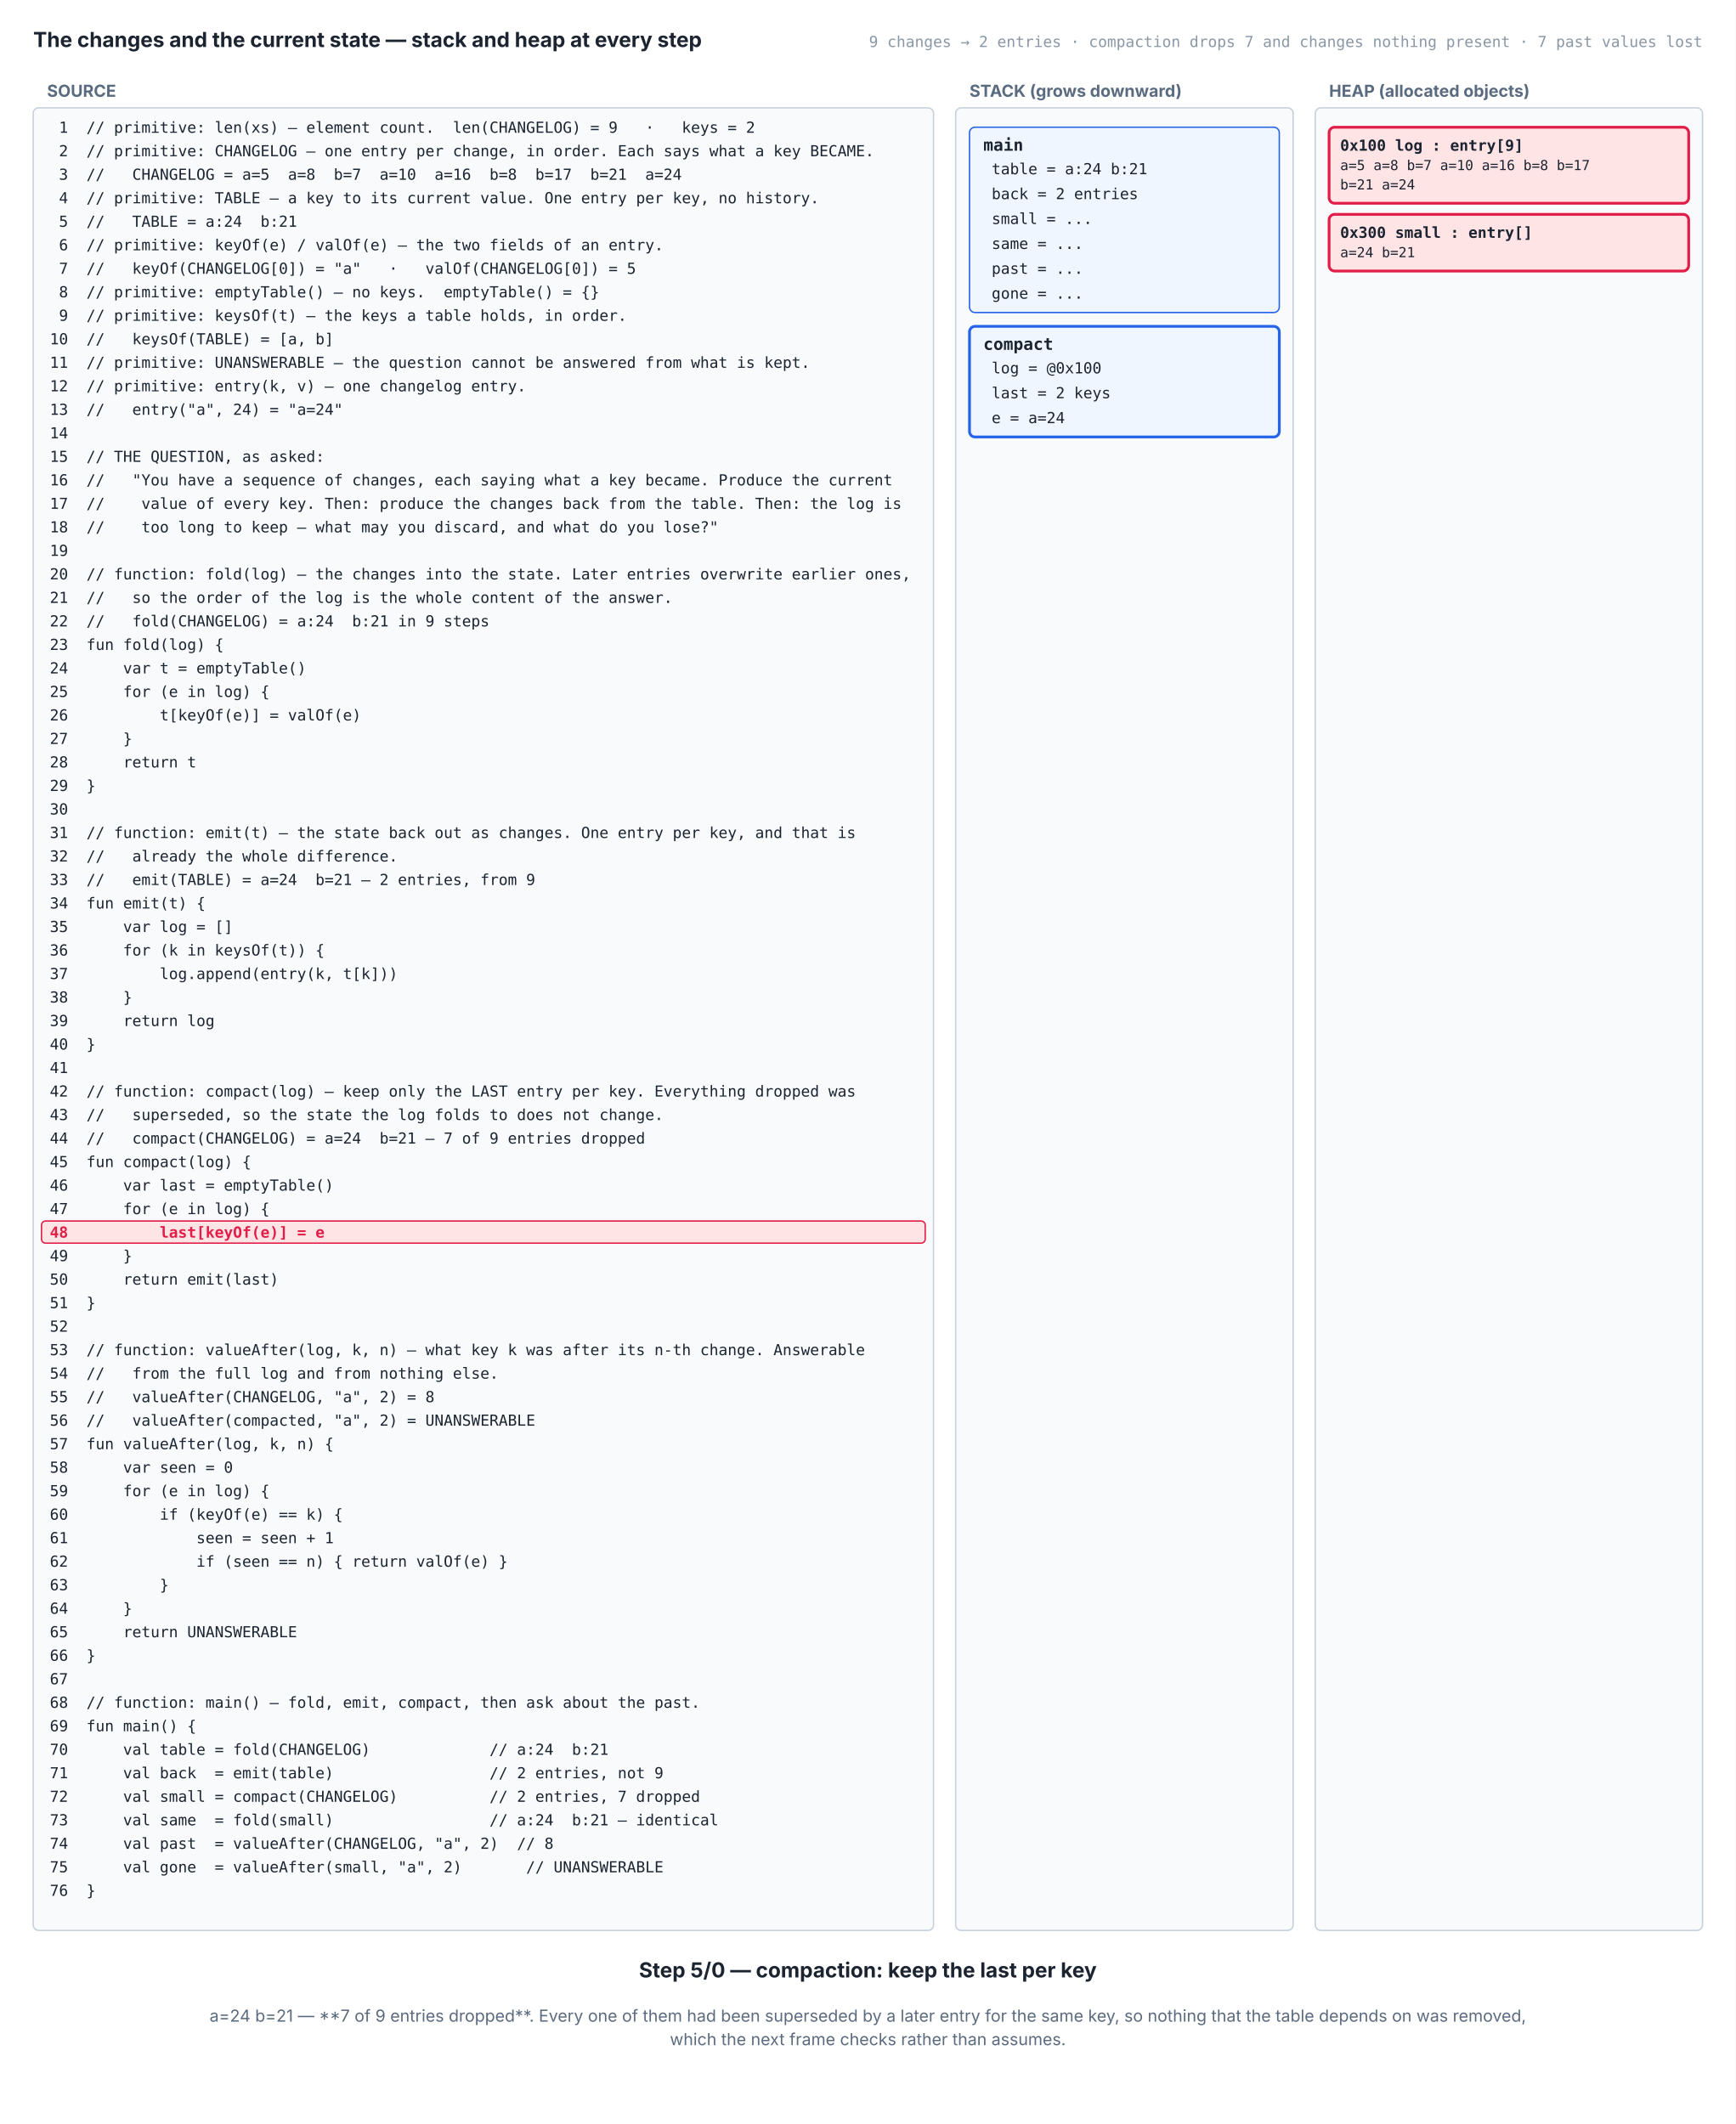
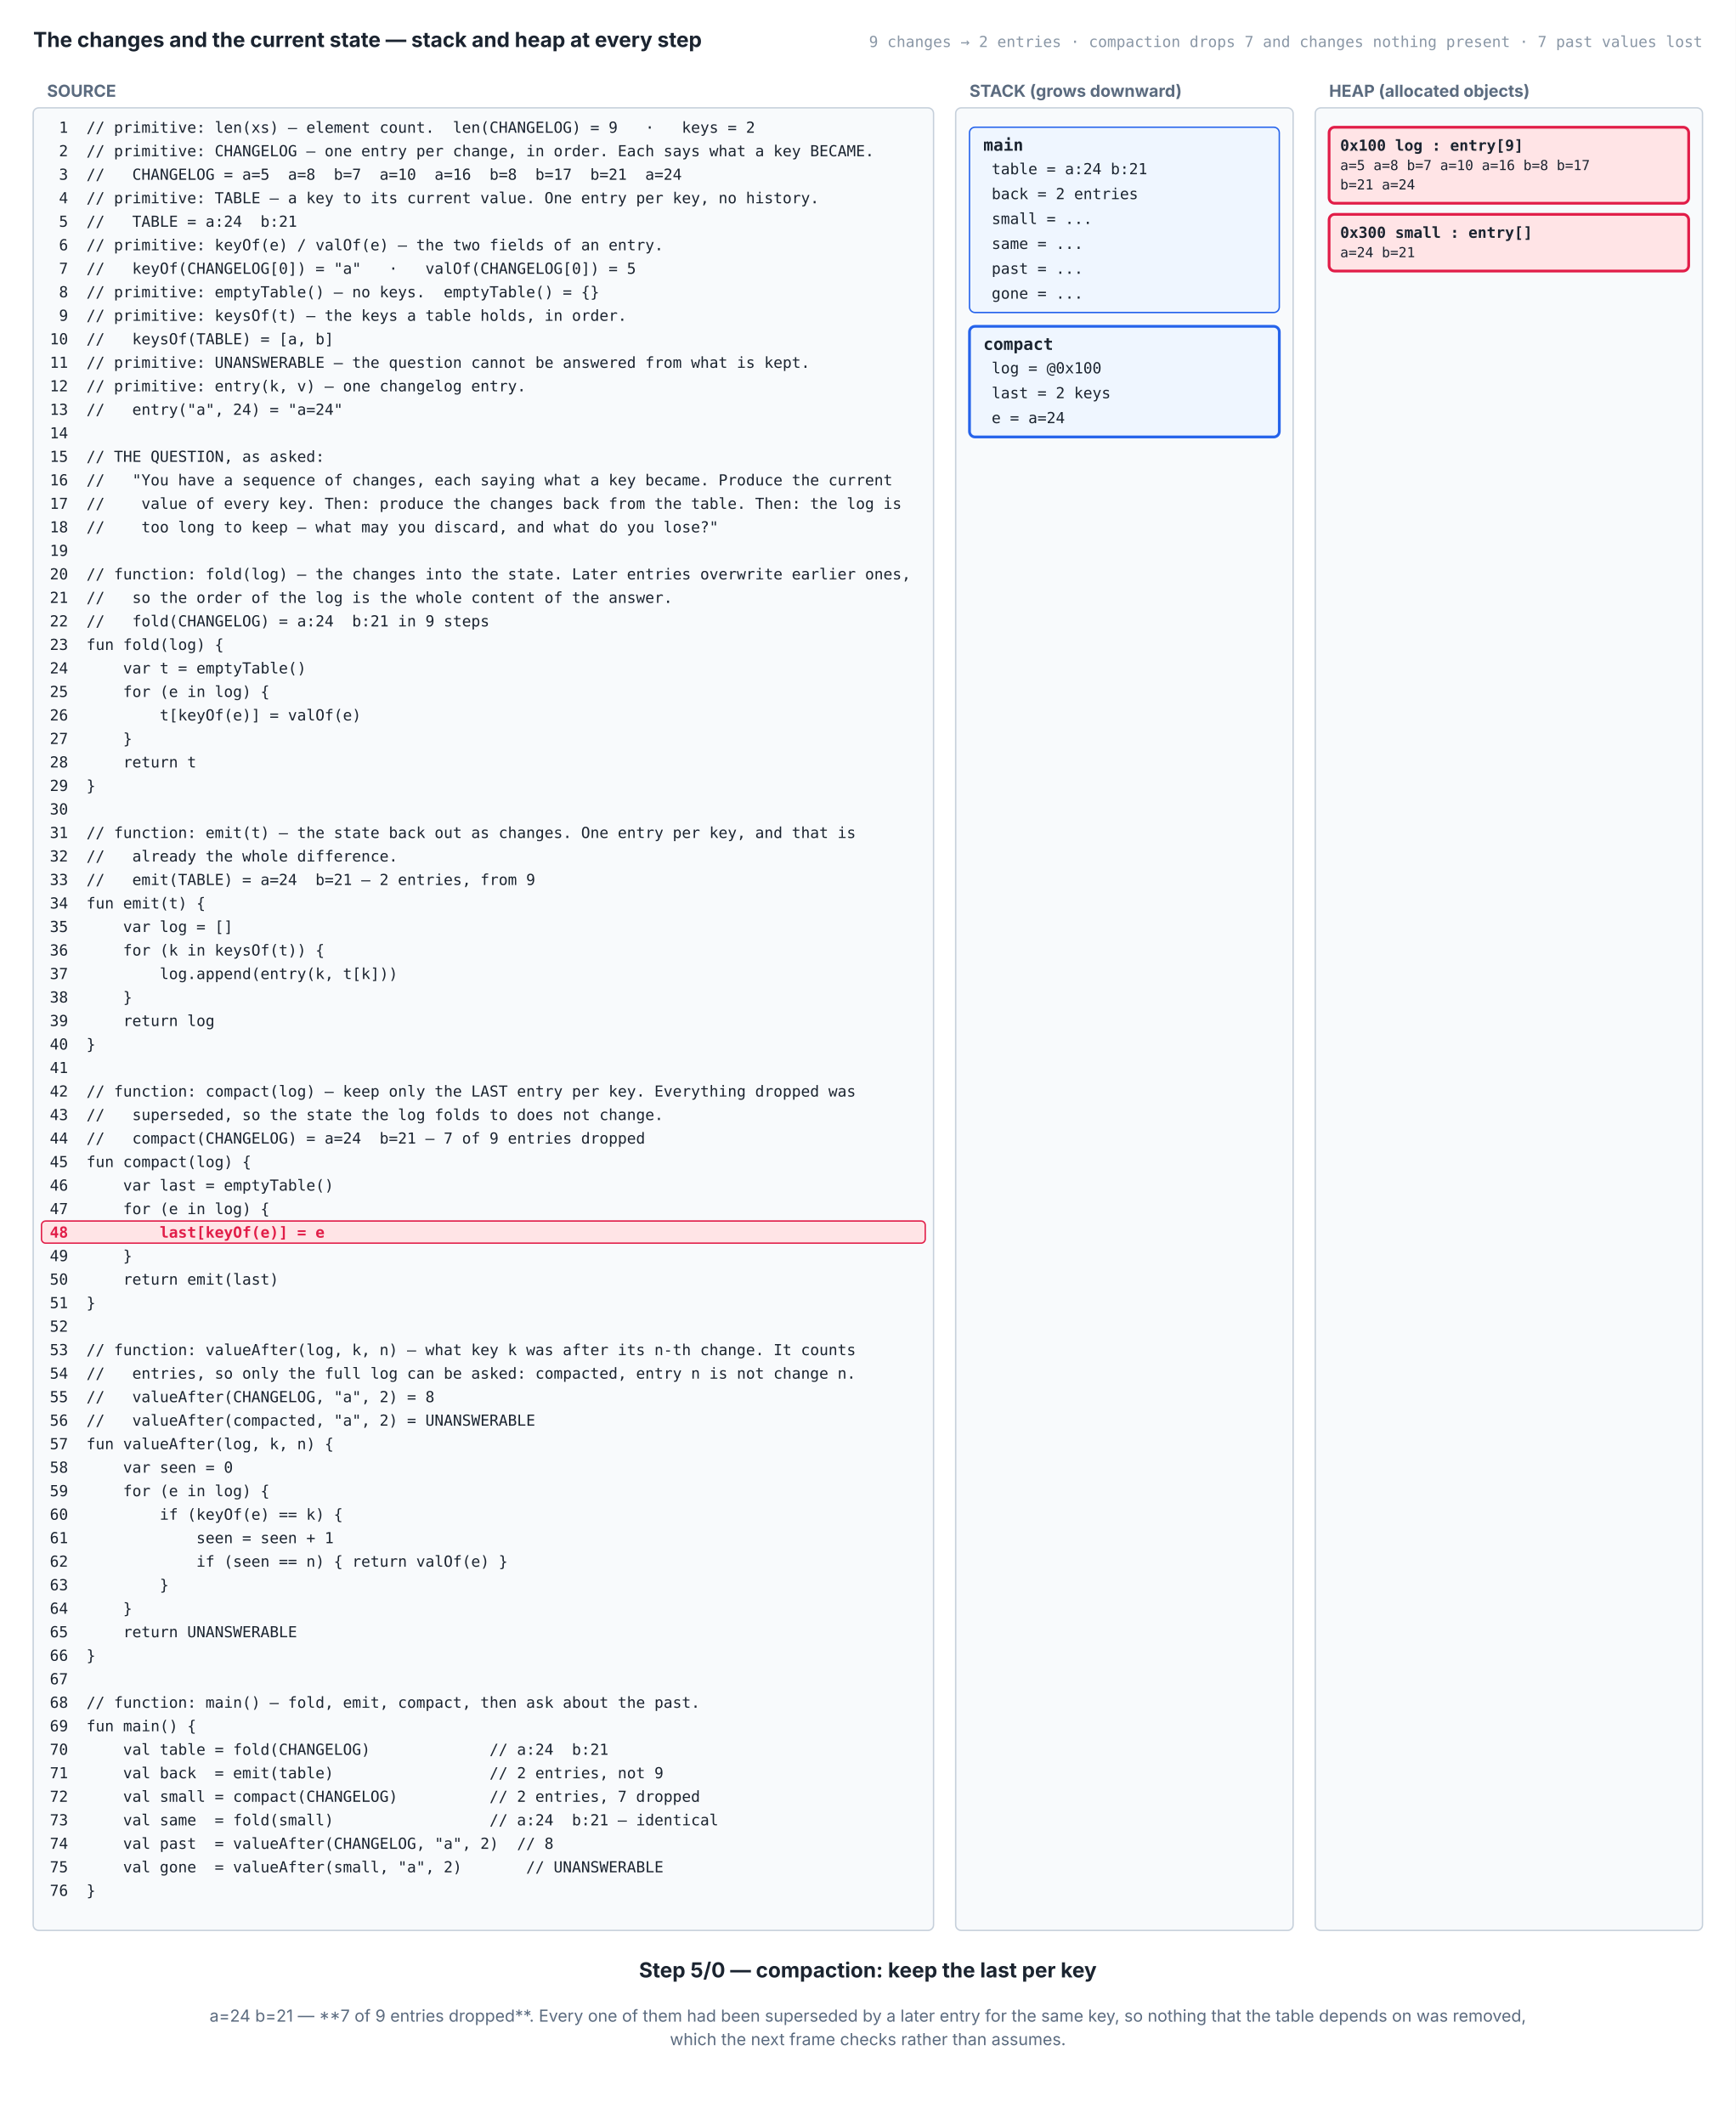
<svg xmlns="http://www.w3.org/2000/svg" viewBox="0 0 1255 1536" width="1255" height="1536" role="img" aria-label="compaction: keep the last per key">
  <rect width="1255" height="1536" fill="#ffffff" />
  <text x="24" y="34" font-family="system-ui,-apple-system,Segoe UI,sans-serif" font-size="15" font-weight="700" fill="#1b2430" text-anchor="start">The changes and the current state — stack and heap at every step</text>
  <text x="1231" y="34" font-family="ui-monospace,SFMono-Regular,Menlo,Consolas,monospace" font-size="11" font-weight="400" fill="#8a97a6" text-anchor="end">9 changes → 2 entries · compaction drops 7 and changes nothing present · 7 past values lost</text>
  <rect x="24" y="78" width="651" height="1318" rx="4" fill="#f8fafc" stroke="#c6d0db" stroke-width="1" />
  <text x="34" y="70" font-family="system-ui,-apple-system,Segoe UI,sans-serif" font-size="12" font-weight="700" fill="#5b6b7f" text-anchor="start">SOURCE</text>
  <text x="36" y="96" font-family="ui-monospace,SFMono-Regular,Menlo,Consolas,monospace" font-size="11" font-weight="400" fill="#1b2430" text-anchor="start" xml:space="preserve"> 1  // primitive: len(xs) — element count.  len(CHANGELOG) = 9   ·   keys = 2</text>
  <text x="36" y="113" font-family="ui-monospace,SFMono-Regular,Menlo,Consolas,monospace" font-size="11" font-weight="400" fill="#1b2430" text-anchor="start" xml:space="preserve"> 2  // primitive: CHANGELOG — one entry per change, in order. Each says what a key BECAME.</text>
  <text x="36" y="130" font-family="ui-monospace,SFMono-Regular,Menlo,Consolas,monospace" font-size="11" font-weight="400" fill="#1b2430" text-anchor="start" xml:space="preserve"> 3  //   CHANGELOG = a=5  a=8  b=7  a=10  a=16  b=8  b=17  b=21  a=24</text>
  <text x="36" y="147" font-family="ui-monospace,SFMono-Regular,Menlo,Consolas,monospace" font-size="11" font-weight="400" fill="#1b2430" text-anchor="start" xml:space="preserve"> 4  // primitive: TABLE — a key to its current value. One entry per key, no history.</text>
  <text x="36" y="164" font-family="ui-monospace,SFMono-Regular,Menlo,Consolas,monospace" font-size="11" font-weight="400" fill="#1b2430" text-anchor="start" xml:space="preserve"> 5  //   TABLE = a:24  b:21</text>
  <text x="36" y="181" font-family="ui-monospace,SFMono-Regular,Menlo,Consolas,monospace" font-size="11" font-weight="400" fill="#1b2430" text-anchor="start" xml:space="preserve"> 6  // primitive: keyOf(e) / valOf(e) — the two fields of an entry.</text>
  <text x="36" y="198" font-family="ui-monospace,SFMono-Regular,Menlo,Consolas,monospace" font-size="11" font-weight="400" fill="#1b2430" text-anchor="start" xml:space="preserve"> 7  //   keyOf(CHANGELOG[0]) = "a"   ·   valOf(CHANGELOG[0]) = 5</text>
  <text x="36" y="215" font-family="ui-monospace,SFMono-Regular,Menlo,Consolas,monospace" font-size="11" font-weight="400" fill="#1b2430" text-anchor="start" xml:space="preserve"> 8  // primitive: emptyTable() — no keys.  emptyTable() = {}</text>
  <text x="36" y="232" font-family="ui-monospace,SFMono-Regular,Menlo,Consolas,monospace" font-size="11" font-weight="400" fill="#1b2430" text-anchor="start" xml:space="preserve"> 9  // primitive: keysOf(t) — the keys a table holds, in order.</text>
  <text x="36" y="249" font-family="ui-monospace,SFMono-Regular,Menlo,Consolas,monospace" font-size="11" font-weight="400" fill="#1b2430" text-anchor="start" xml:space="preserve">10  //   keysOf(TABLE) = [a, b]</text>
  <text x="36" y="266" font-family="ui-monospace,SFMono-Regular,Menlo,Consolas,monospace" font-size="11" font-weight="400" fill="#1b2430" text-anchor="start" xml:space="preserve">11  // primitive: UNANSWERABLE — the question cannot be answered from what is kept.</text>
  <text x="36" y="283" font-family="ui-monospace,SFMono-Regular,Menlo,Consolas,monospace" font-size="11" font-weight="400" fill="#1b2430" text-anchor="start" xml:space="preserve">12  // primitive: entry(k, v) — one changelog entry.</text>
  <text x="36" y="300" font-family="ui-monospace,SFMono-Regular,Menlo,Consolas,monospace" font-size="11" font-weight="400" fill="#1b2430" text-anchor="start" xml:space="preserve">13  //   entry("a", 24) = "a=24"</text>
  <text x="36" y="317" font-family="ui-monospace,SFMono-Regular,Menlo,Consolas,monospace" font-size="11" font-weight="400" fill="#1b2430" text-anchor="start" xml:space="preserve">14  </text>
  <text x="36" y="334" font-family="ui-monospace,SFMono-Regular,Menlo,Consolas,monospace" font-size="11" font-weight="400" fill="#1b2430" text-anchor="start" xml:space="preserve">15  // THE QUESTION, as asked:</text>
  <text x="36" y="351" font-family="ui-monospace,SFMono-Regular,Menlo,Consolas,monospace" font-size="11" font-weight="400" fill="#1b2430" text-anchor="start" xml:space="preserve">16  //   "You have a sequence of changes, each saying what a key became. Produce the current</text>
  <text x="36" y="368" font-family="ui-monospace,SFMono-Regular,Menlo,Consolas,monospace" font-size="11" font-weight="400" fill="#1b2430" text-anchor="start" xml:space="preserve">17  //    value of every key. Then: produce the changes back from the table. Then: the log is</text>
  <text x="36" y="385" font-family="ui-monospace,SFMono-Regular,Menlo,Consolas,monospace" font-size="11" font-weight="400" fill="#1b2430" text-anchor="start" xml:space="preserve">18  //    too long to keep — what may you discard, and what do you lose?"</text>
  <text x="36" y="402" font-family="ui-monospace,SFMono-Regular,Menlo,Consolas,monospace" font-size="11" font-weight="400" fill="#1b2430" text-anchor="start" xml:space="preserve">19  </text>
  <text x="36" y="419" font-family="ui-monospace,SFMono-Regular,Menlo,Consolas,monospace" font-size="11" font-weight="400" fill="#1b2430" text-anchor="start" xml:space="preserve">20  // function: fold(log) — the changes into the state. Later entries overwrite earlier ones,</text>
  <text x="36" y="436" font-family="ui-monospace,SFMono-Regular,Menlo,Consolas,monospace" font-size="11" font-weight="400" fill="#1b2430" text-anchor="start" xml:space="preserve">21  //   so the order of the log is the whole content of the answer.</text>
  <text x="36" y="453" font-family="ui-monospace,SFMono-Regular,Menlo,Consolas,monospace" font-size="11" font-weight="400" fill="#1b2430" text-anchor="start" xml:space="preserve">22  //   fold(CHANGELOG) = a:24  b:21 in 9 steps</text>
  <text x="36" y="470" font-family="ui-monospace,SFMono-Regular,Menlo,Consolas,monospace" font-size="11" font-weight="400" fill="#1b2430" text-anchor="start" xml:space="preserve">23  fun fold(log) {</text>
  <text x="36" y="487" font-family="ui-monospace,SFMono-Regular,Menlo,Consolas,monospace" font-size="11" font-weight="400" fill="#1b2430" text-anchor="start" xml:space="preserve">24      var t = emptyTable()</text>
  <text x="36" y="504" font-family="ui-monospace,SFMono-Regular,Menlo,Consolas,monospace" font-size="11" font-weight="400" fill="#1b2430" text-anchor="start" xml:space="preserve">25      for (e in log) {</text>
  <text x="36" y="521" font-family="ui-monospace,SFMono-Regular,Menlo,Consolas,monospace" font-size="11" font-weight="400" fill="#1b2430" text-anchor="start" xml:space="preserve">26          t[keyOf(e)] = valOf(e)</text>
  <text x="36" y="538" font-family="ui-monospace,SFMono-Regular,Menlo,Consolas,monospace" font-size="11" font-weight="400" fill="#1b2430" text-anchor="start" xml:space="preserve">27      }</text>
  <text x="36" y="555" font-family="ui-monospace,SFMono-Regular,Menlo,Consolas,monospace" font-size="11" font-weight="400" fill="#1b2430" text-anchor="start" xml:space="preserve">28      return t</text>
  <text x="36" y="572" font-family="ui-monospace,SFMono-Regular,Menlo,Consolas,monospace" font-size="11" font-weight="400" fill="#1b2430" text-anchor="start" xml:space="preserve">29  }</text>
  <text x="36" y="589" font-family="ui-monospace,SFMono-Regular,Menlo,Consolas,monospace" font-size="11" font-weight="400" fill="#1b2430" text-anchor="start" xml:space="preserve">30  </text>
  <text x="36" y="606" font-family="ui-monospace,SFMono-Regular,Menlo,Consolas,monospace" font-size="11" font-weight="400" fill="#1b2430" text-anchor="start" xml:space="preserve">31  // function: emit(t) — the state back out as changes. One entry per key, and that is</text>
  <text x="36" y="623" font-family="ui-monospace,SFMono-Regular,Menlo,Consolas,monospace" font-size="11" font-weight="400" fill="#1b2430" text-anchor="start" xml:space="preserve">32  //   already the whole difference.</text>
  <text x="36" y="640" font-family="ui-monospace,SFMono-Regular,Menlo,Consolas,monospace" font-size="11" font-weight="400" fill="#1b2430" text-anchor="start" xml:space="preserve">33  //   emit(TABLE) = a=24  b=21 — 2 entries, from 9</text>
  <text x="36" y="657" font-family="ui-monospace,SFMono-Regular,Menlo,Consolas,monospace" font-size="11" font-weight="400" fill="#1b2430" text-anchor="start" xml:space="preserve">34  fun emit(t) {</text>
  <text x="36" y="674" font-family="ui-monospace,SFMono-Regular,Menlo,Consolas,monospace" font-size="11" font-weight="400" fill="#1b2430" text-anchor="start" xml:space="preserve">35      var log = []</text>
  <text x="36" y="691" font-family="ui-monospace,SFMono-Regular,Menlo,Consolas,monospace" font-size="11" font-weight="400" fill="#1b2430" text-anchor="start" xml:space="preserve">36      for (k in keysOf(t)) {</text>
  <text x="36" y="708" font-family="ui-monospace,SFMono-Regular,Menlo,Consolas,monospace" font-size="11" font-weight="400" fill="#1b2430" text-anchor="start" xml:space="preserve">37          log.append(entry(k, t[k]))</text>
  <text x="36" y="725" font-family="ui-monospace,SFMono-Regular,Menlo,Consolas,monospace" font-size="11" font-weight="400" fill="#1b2430" text-anchor="start" xml:space="preserve">38      }</text>
  <text x="36" y="742" font-family="ui-monospace,SFMono-Regular,Menlo,Consolas,monospace" font-size="11" font-weight="400" fill="#1b2430" text-anchor="start" xml:space="preserve">39      return log</text>
  <text x="36" y="759" font-family="ui-monospace,SFMono-Regular,Menlo,Consolas,monospace" font-size="11" font-weight="400" fill="#1b2430" text-anchor="start" xml:space="preserve">40  }</text>
  <text x="36" y="776" font-family="ui-monospace,SFMono-Regular,Menlo,Consolas,monospace" font-size="11" font-weight="400" fill="#1b2430" text-anchor="start" xml:space="preserve">41  </text>
  <text x="36" y="793" font-family="ui-monospace,SFMono-Regular,Menlo,Consolas,monospace" font-size="11" font-weight="400" fill="#1b2430" text-anchor="start" xml:space="preserve">42  // function: compact(log) — keep only the LAST entry per key. Everything dropped was</text>
  <text x="36" y="810" font-family="ui-monospace,SFMono-Regular,Menlo,Consolas,monospace" font-size="11" font-weight="400" fill="#1b2430" text-anchor="start" xml:space="preserve">43  //   superseded, so the state the log folds to does not change.</text>
  <text x="36" y="827" font-family="ui-monospace,SFMono-Regular,Menlo,Consolas,monospace" font-size="11" font-weight="400" fill="#1b2430" text-anchor="start" xml:space="preserve">44  //   compact(CHANGELOG) = a=24  b=21 — 7 of 9 entries dropped</text>
  <text x="36" y="844" font-family="ui-monospace,SFMono-Regular,Menlo,Consolas,monospace" font-size="11" font-weight="400" fill="#1b2430" text-anchor="start" xml:space="preserve">45  fun compact(log) {</text>
  <text x="36" y="861" font-family="ui-monospace,SFMono-Regular,Menlo,Consolas,monospace" font-size="11" font-weight="400" fill="#1b2430" text-anchor="start" xml:space="preserve">46      var last = emptyTable()</text>
  <text x="36" y="878" font-family="ui-monospace,SFMono-Regular,Menlo,Consolas,monospace" font-size="11" font-weight="400" fill="#1b2430" text-anchor="start" xml:space="preserve">47      for (e in log) {</text>
  <rect x="30" y="883" width="639" height="16" rx="3" fill="#ffe4e6" stroke="#e11d48" stroke-width="1" />
  <text x="36" y="895" font-family="ui-monospace,SFMono-Regular,Menlo,Consolas,monospace" font-size="11" font-weight="700" fill="#e11d48" text-anchor="start" xml:space="preserve">48          last[keyOf(e)] = e</text>
  <text x="36" y="912" font-family="ui-monospace,SFMono-Regular,Menlo,Consolas,monospace" font-size="11" font-weight="400" fill="#1b2430" text-anchor="start" xml:space="preserve">49      }</text>
  <text x="36" y="929" font-family="ui-monospace,SFMono-Regular,Menlo,Consolas,monospace" font-size="11" font-weight="400" fill="#1b2430" text-anchor="start" xml:space="preserve">50      return emit(last)</text>
  <text x="36" y="946" font-family="ui-monospace,SFMono-Regular,Menlo,Consolas,monospace" font-size="11" font-weight="400" fill="#1b2430" text-anchor="start" xml:space="preserve">51  }</text>
  <text x="36" y="963" font-family="ui-monospace,SFMono-Regular,Menlo,Consolas,monospace" font-size="11" font-weight="400" fill="#1b2430" text-anchor="start" xml:space="preserve">52  </text>
-   <text x="36" y="980" font-family="ui-monospace,SFMono-Regular,Menlo,Consolas,monospace" font-size="11" font-weight="400" fill="#1b2430" text-anchor="start" xml:space="preserve">53  // function: valueAfter(log, k, n) — what key k was after its n-th change. Answerable</text>
-   <text x="36" y="997" font-family="ui-monospace,SFMono-Regular,Menlo,Consolas,monospace" font-size="11" font-weight="400" fill="#1b2430" text-anchor="start" xml:space="preserve">54  //   from the full log and from nothing else.</text>
+   <text x="36" y="980" font-family="ui-monospace,SFMono-Regular,Menlo,Consolas,monospace" font-size="11" font-weight="400" fill="#1b2430" text-anchor="start" xml:space="preserve">53  // function: valueAfter(log, k, n) — what key k was after its n-th change. It counts</text>
+   <text x="36" y="997" font-family="ui-monospace,SFMono-Regular,Menlo,Consolas,monospace" font-size="11" font-weight="400" fill="#1b2430" text-anchor="start" xml:space="preserve">54  //   entries, so only the full log can be asked: compacted, entry n is not change n.</text>
  <text x="36" y="1014" font-family="ui-monospace,SFMono-Regular,Menlo,Consolas,monospace" font-size="11" font-weight="400" fill="#1b2430" text-anchor="start" xml:space="preserve">55  //   valueAfter(CHANGELOG, "a", 2) = 8</text>
  <text x="36" y="1031" font-family="ui-monospace,SFMono-Regular,Menlo,Consolas,monospace" font-size="11" font-weight="400" fill="#1b2430" text-anchor="start" xml:space="preserve">56  //   valueAfter(compacted, "a", 2) = UNANSWERABLE</text>
  <text x="36" y="1048" font-family="ui-monospace,SFMono-Regular,Menlo,Consolas,monospace" font-size="11" font-weight="400" fill="#1b2430" text-anchor="start" xml:space="preserve">57  fun valueAfter(log, k, n) {</text>
  <text x="36" y="1065" font-family="ui-monospace,SFMono-Regular,Menlo,Consolas,monospace" font-size="11" font-weight="400" fill="#1b2430" text-anchor="start" xml:space="preserve">58      var seen = 0</text>
  <text x="36" y="1082" font-family="ui-monospace,SFMono-Regular,Menlo,Consolas,monospace" font-size="11" font-weight="400" fill="#1b2430" text-anchor="start" xml:space="preserve">59      for (e in log) {</text>
  <text x="36" y="1099" font-family="ui-monospace,SFMono-Regular,Menlo,Consolas,monospace" font-size="11" font-weight="400" fill="#1b2430" text-anchor="start" xml:space="preserve">60          if (keyOf(e) == k) {</text>
  <text x="36" y="1116" font-family="ui-monospace,SFMono-Regular,Menlo,Consolas,monospace" font-size="11" font-weight="400" fill="#1b2430" text-anchor="start" xml:space="preserve">61              seen = seen + 1</text>
  <text x="36" y="1133" font-family="ui-monospace,SFMono-Regular,Menlo,Consolas,monospace" font-size="11" font-weight="400" fill="#1b2430" text-anchor="start" xml:space="preserve">62              if (seen == n) { return valOf(e) }</text>
  <text x="36" y="1150" font-family="ui-monospace,SFMono-Regular,Menlo,Consolas,monospace" font-size="11" font-weight="400" fill="#1b2430" text-anchor="start" xml:space="preserve">63          }</text>
  <text x="36" y="1167" font-family="ui-monospace,SFMono-Regular,Menlo,Consolas,monospace" font-size="11" font-weight="400" fill="#1b2430" text-anchor="start" xml:space="preserve">64      }</text>
  <text x="36" y="1184" font-family="ui-monospace,SFMono-Regular,Menlo,Consolas,monospace" font-size="11" font-weight="400" fill="#1b2430" text-anchor="start" xml:space="preserve">65      return UNANSWERABLE</text>
  <text x="36" y="1201" font-family="ui-monospace,SFMono-Regular,Menlo,Consolas,monospace" font-size="11" font-weight="400" fill="#1b2430" text-anchor="start" xml:space="preserve">66  }</text>
  <text x="36" y="1218" font-family="ui-monospace,SFMono-Regular,Menlo,Consolas,monospace" font-size="11" font-weight="400" fill="#1b2430" text-anchor="start" xml:space="preserve">67  </text>
  <text x="36" y="1235" font-family="ui-monospace,SFMono-Regular,Menlo,Consolas,monospace" font-size="11" font-weight="400" fill="#1b2430" text-anchor="start" xml:space="preserve">68  // function: main() — fold, emit, compact, then ask about the past.</text>
  <text x="36" y="1252" font-family="ui-monospace,SFMono-Regular,Menlo,Consolas,monospace" font-size="11" font-weight="400" fill="#1b2430" text-anchor="start" xml:space="preserve">69  fun main() {</text>
  <text x="36" y="1269" font-family="ui-monospace,SFMono-Regular,Menlo,Consolas,monospace" font-size="11" font-weight="400" fill="#1b2430" text-anchor="start" xml:space="preserve">70      val table = fold(CHANGELOG)             // a:24  b:21</text>
  <text x="36" y="1286" font-family="ui-monospace,SFMono-Regular,Menlo,Consolas,monospace" font-size="11" font-weight="400" fill="#1b2430" text-anchor="start" xml:space="preserve">71      val back  = emit(table)                 // 2 entries, not 9</text>
  <text x="36" y="1303" font-family="ui-monospace,SFMono-Regular,Menlo,Consolas,monospace" font-size="11" font-weight="400" fill="#1b2430" text-anchor="start" xml:space="preserve">72      val small = compact(CHANGELOG)          // 2 entries, 7 dropped</text>
  <text x="36" y="1320" font-family="ui-monospace,SFMono-Regular,Menlo,Consolas,monospace" font-size="11" font-weight="400" fill="#1b2430" text-anchor="start" xml:space="preserve">73      val same  = fold(small)                 // a:24  b:21 — identical</text>
  <text x="36" y="1337" font-family="ui-monospace,SFMono-Regular,Menlo,Consolas,monospace" font-size="11" font-weight="400" fill="#1b2430" text-anchor="start" xml:space="preserve">74      val past  = valueAfter(CHANGELOG, "a", 2)  // 8</text>
  <text x="36" y="1354" font-family="ui-monospace,SFMono-Regular,Menlo,Consolas,monospace" font-size="11" font-weight="400" fill="#1b2430" text-anchor="start" xml:space="preserve">75      val gone  = valueAfter(small, "a", 2)       // UNANSWERABLE</text>
  <text x="36" y="1371" font-family="ui-monospace,SFMono-Regular,Menlo,Consolas,monospace" font-size="11" font-weight="400" fill="#1b2430" text-anchor="start" xml:space="preserve">76  }</text>
  <rect x="691" y="78" width="244" height="1318" rx="4" fill="#f8fafc" stroke="#c6d0db" stroke-width="1" />
  <text x="701" y="70" font-family="system-ui,-apple-system,Segoe UI,sans-serif" font-size="12" font-weight="700" fill="#5b6b7f" text-anchor="start">STACK  (grows downward)</text>
  <rect x="701" y="92" width="224" height="134" rx="4" fill="#eff6ff" stroke="#2563eb" stroke-width="1" />
  <text x="711" y="109" font-family="ui-monospace,SFMono-Regular,Menlo,Consolas,monospace" font-size="12" font-weight="700" fill="#1b2430" text-anchor="start">main</text>
  <text x="717" y="126" font-family="ui-monospace,SFMono-Regular,Menlo,Consolas,monospace" font-size="11" font-weight="400" fill="#1b2430" text-anchor="start">table = a:24  b:21</text>
  <text x="717" y="144" font-family="ui-monospace,SFMono-Regular,Menlo,Consolas,monospace" font-size="11" font-weight="400" fill="#1b2430" text-anchor="start">back = 2 entries</text>
  <text x="717" y="162" font-family="ui-monospace,SFMono-Regular,Menlo,Consolas,monospace" font-size="11" font-weight="400" fill="#1b2430" text-anchor="start">small = ...</text>
  <text x="717" y="180" font-family="ui-monospace,SFMono-Regular,Menlo,Consolas,monospace" font-size="11" font-weight="400" fill="#1b2430" text-anchor="start">same = ...</text>
  <text x="717" y="198" font-family="ui-monospace,SFMono-Regular,Menlo,Consolas,monospace" font-size="11" font-weight="400" fill="#1b2430" text-anchor="start">past = ...</text>
  <text x="717" y="216" font-family="ui-monospace,SFMono-Regular,Menlo,Consolas,monospace" font-size="11" font-weight="400" fill="#1b2430" text-anchor="start">gone = ...</text>
  <rect x="701" y="236" width="224" height="80" rx="4" fill="#eff6ff" stroke="#2563eb" stroke-width="2" />
  <text x="711" y="253" font-family="ui-monospace,SFMono-Regular,Menlo,Consolas,monospace" font-size="12" font-weight="700" fill="#1b2430" text-anchor="start">compact</text>
  <text x="717" y="270" font-family="ui-monospace,SFMono-Regular,Menlo,Consolas,monospace" font-size="11" font-weight="400" fill="#1b2430" text-anchor="start">log = @0x100</text>
  <text x="717" y="288" font-family="ui-monospace,SFMono-Regular,Menlo,Consolas,monospace" font-size="11" font-weight="400" fill="#1b2430" text-anchor="start">last = 2 keys</text>
  <text x="717" y="306" font-family="ui-monospace,SFMono-Regular,Menlo,Consolas,monospace" font-size="11" font-weight="400" fill="#1b2430" text-anchor="start">e = a=24</text>
  <rect x="951" y="78" width="280" height="1318" rx="4" fill="#f8fafc" stroke="#c6d0db" stroke-width="1" />
  <text x="961" y="70" font-family="system-ui,-apple-system,Segoe UI,sans-serif" font-size="12" font-weight="700" fill="#5b6b7f" text-anchor="start">HEAP  (allocated objects)</text>
  <rect x="961" y="92" width="260" height="55" rx="4" fill="#ffe4e6" stroke="#e11d48" stroke-width="2" />
  <text x="969" y="109" font-family="ui-monospace,SFMono-Regular,Menlo,Consolas,monospace" font-size="11" font-weight="700" fill="#1b2430" text-anchor="start">0x100  log : entry[9]</text>
  <text x="969" y="123" font-family="ui-monospace,SFMono-Regular,Menlo,Consolas,monospace" font-size="10" font-weight="400" fill="#1b2430" text-anchor="start">a=5  a=8  b=7  a=10  a=16  b=8  b=17 </text>
  <text x="969" y="137" font-family="ui-monospace,SFMono-Regular,Menlo,Consolas,monospace" font-size="10" font-weight="400" fill="#1b2430" text-anchor="start">b=21  a=24</text>
  <rect x="961" y="155" width="260" height="41" rx="4" fill="#ffe4e6" stroke="#e11d48" stroke-width="2" />
  <text x="969" y="172" font-family="ui-monospace,SFMono-Regular,Menlo,Consolas,monospace" font-size="11" font-weight="700" fill="#1b2430" text-anchor="start">0x300  small : entry[]</text>
  <text x="969" y="186" font-family="ui-monospace,SFMono-Regular,Menlo,Consolas,monospace" font-size="10" font-weight="400" fill="#1b2430" text-anchor="start">a=24  b=21</text>
  <text x="627.5" y="1430" font-family="system-ui,-apple-system,Segoe UI,sans-serif" font-size="15" font-weight="700" fill="#1b2430" text-anchor="middle">Step 5/0 — compaction: keep the last per key</text>
  <text x="627.5" y="1462" font-family="system-ui,-apple-system,Segoe UI,sans-serif" font-size="12" font-weight="400" fill="#5b6b7f" text-anchor="middle">a=24  b=21 — **7 of 9 entries dropped**. Every one of them had been superseded by a later entry for the same key, so nothing that the table depends on was removed,</text>
  <text x="627.5" y="1479" font-family="system-ui,-apple-system,Segoe UI,sans-serif" font-size="12" font-weight="400" fill="#5b6b7f" text-anchor="middle">which the next frame checks rather than assumes.</text>
</svg>
